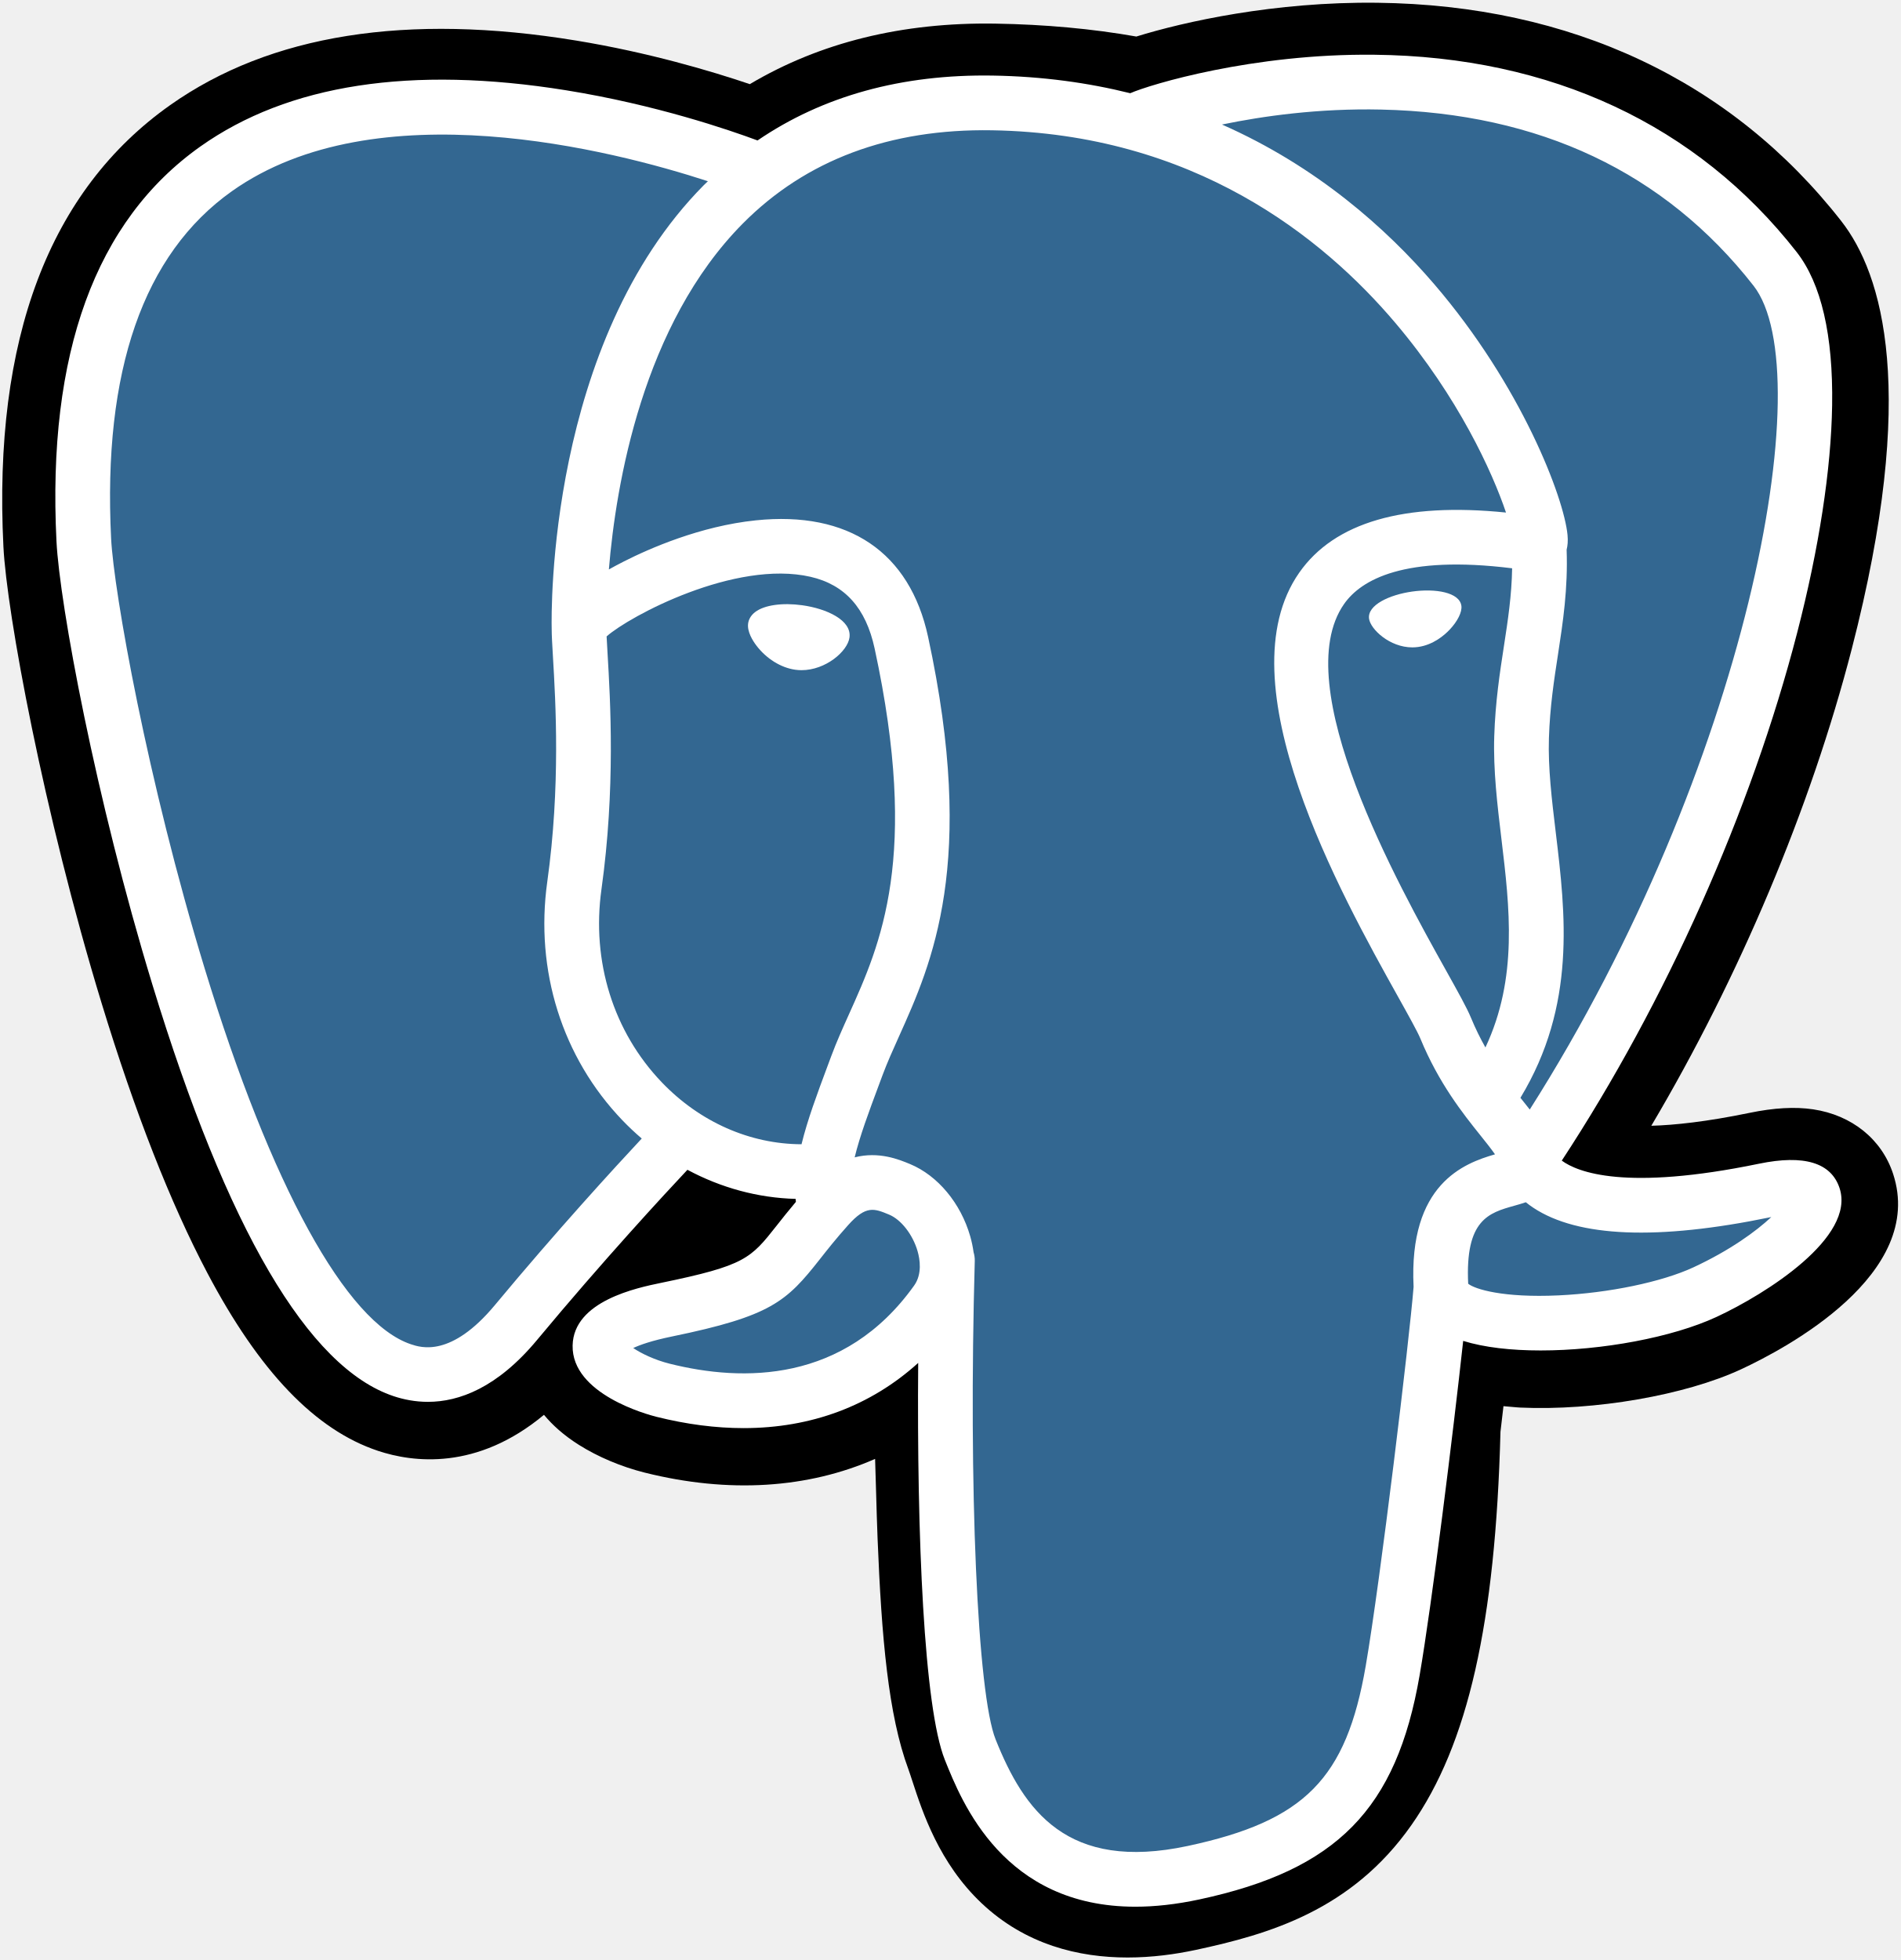
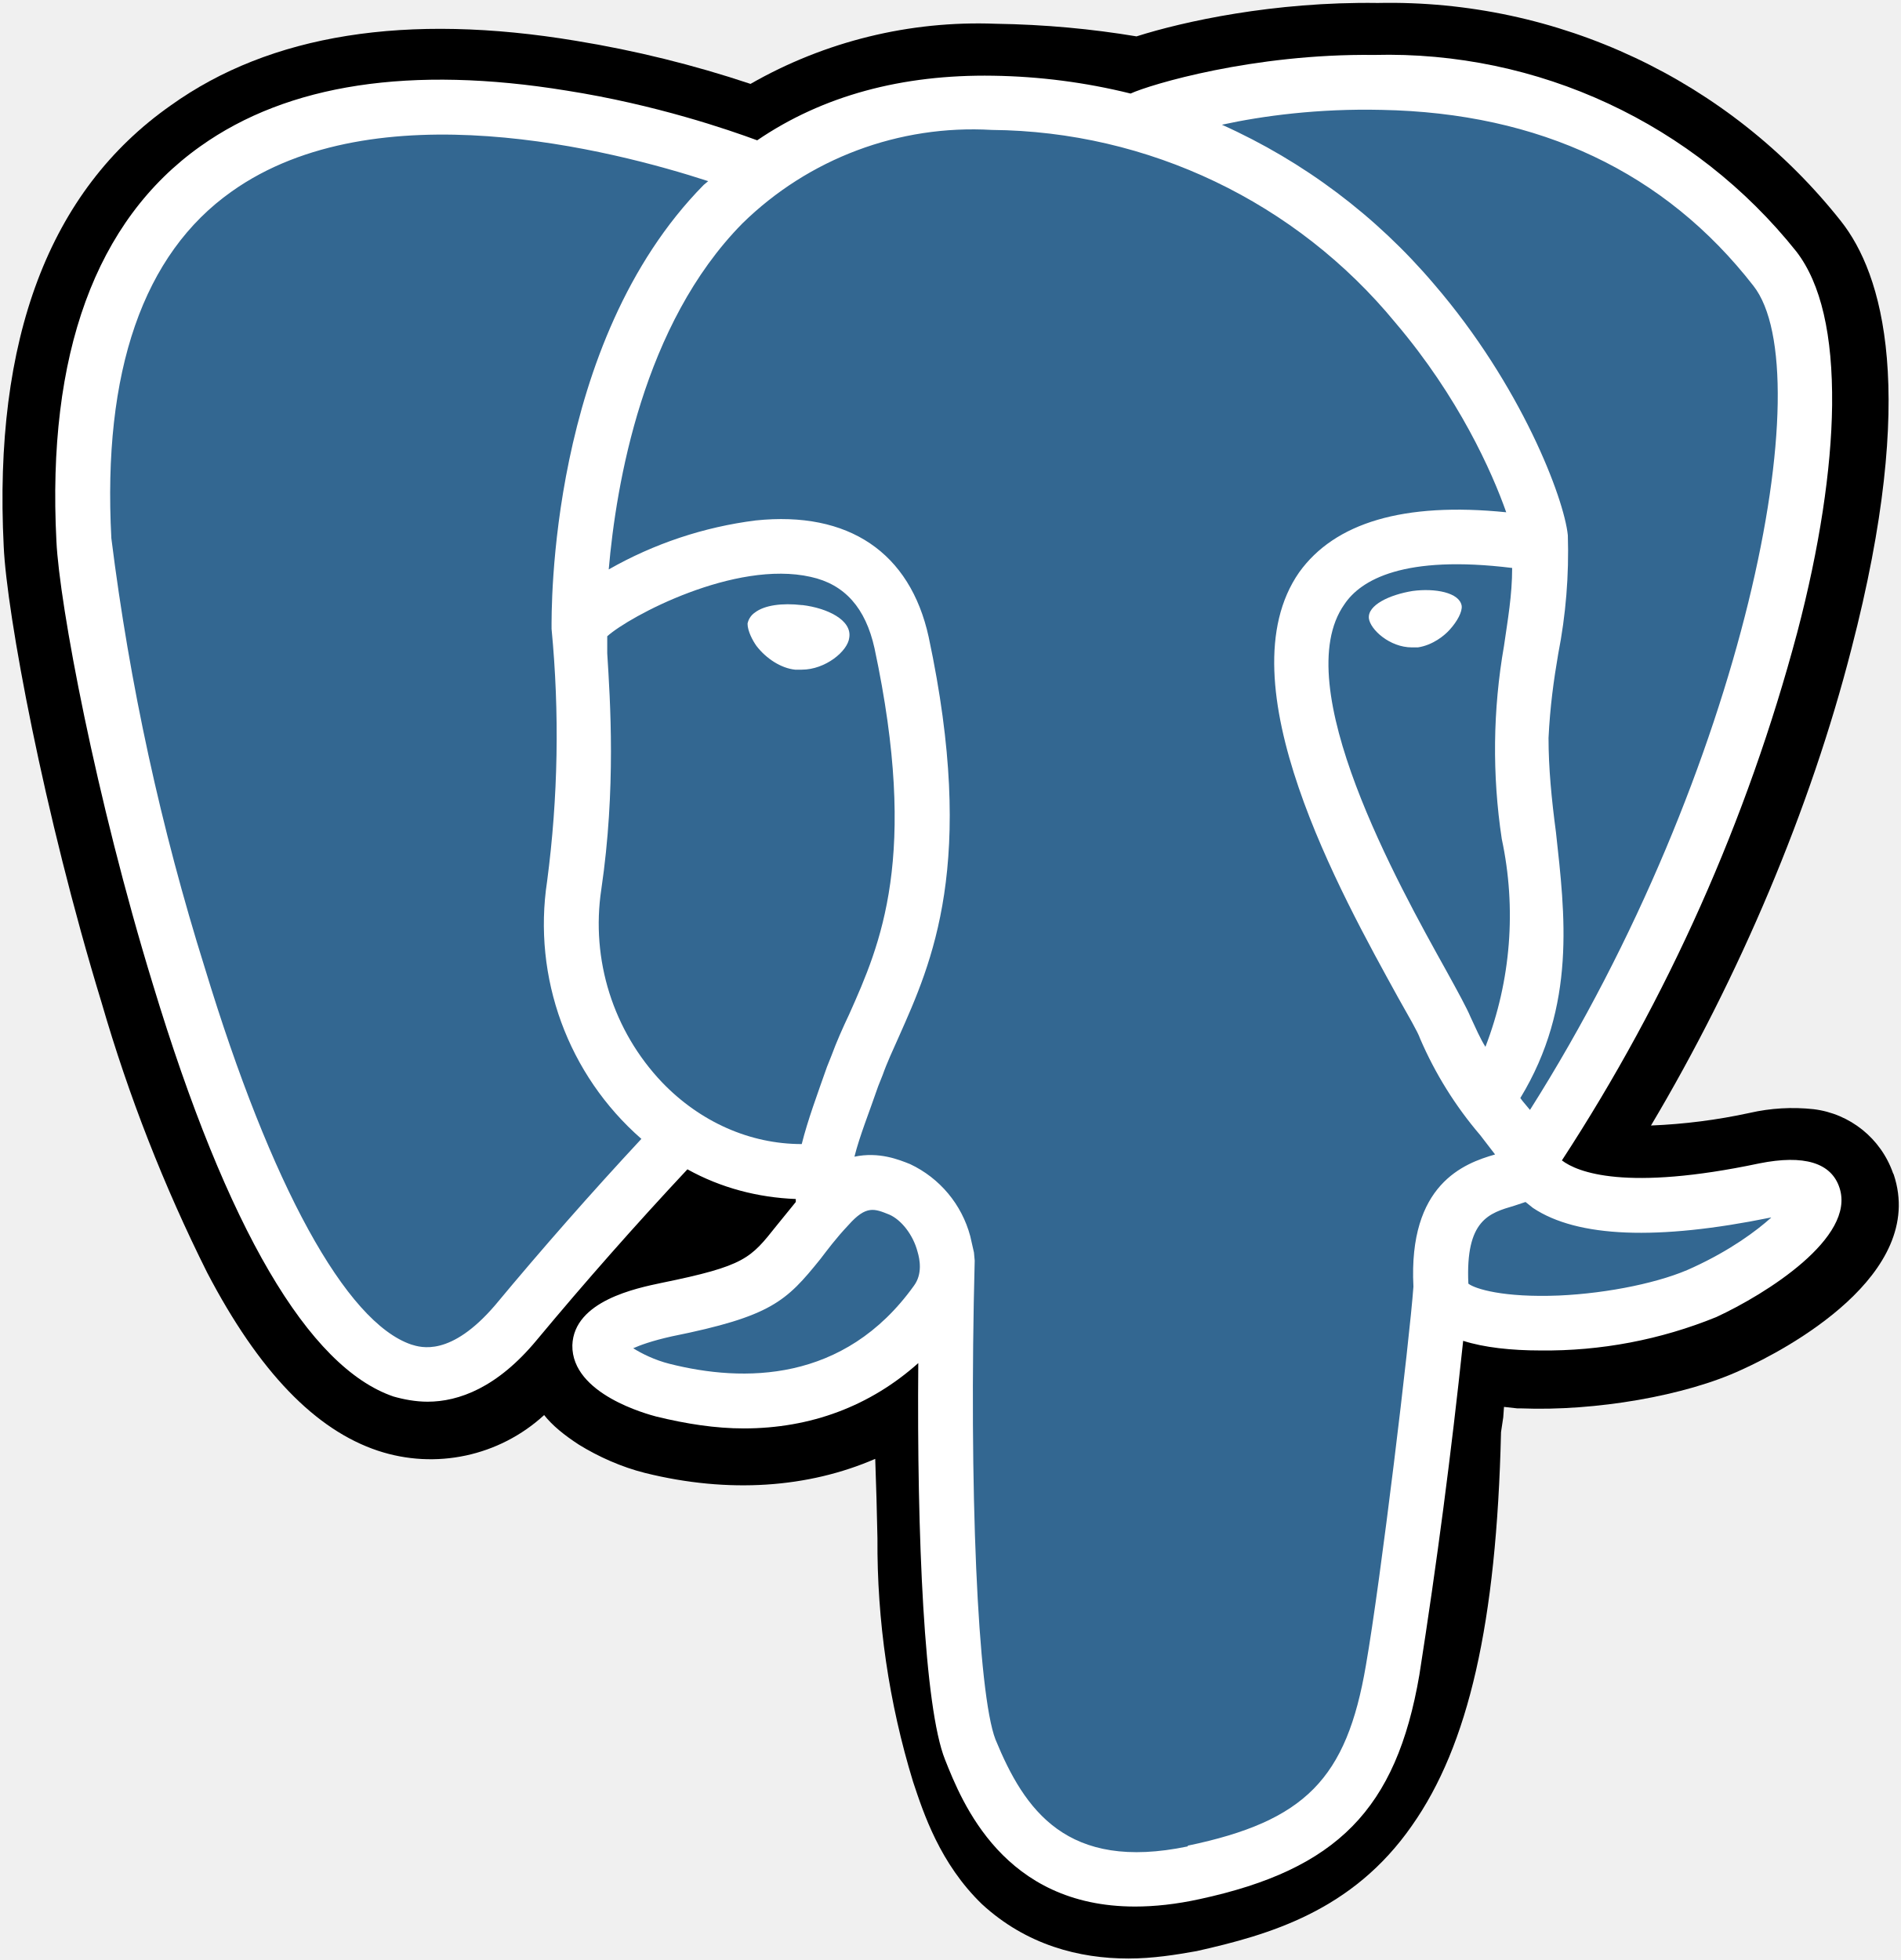
- <svg xmlns="http://www.w3.org/2000/svg" width="256px" height="264px" viewBox="0 0 256 264" version="1.1" preserveAspectRatio="xMidYMid">
-   <g>
-     <path d="M255.008,158.086 C253.473,153.437 249.452,150.199 244.252,149.422 C241.8,149.056 238.992,149.212 235.669,149.897 C229.877,151.092 225.58,151.547 222.444,151.635 C234.281,131.65 243.906,108.86 249.447,87.407 C258.406,52.718 253.619,36.915 248.024,29.767 C233.217,10.848 211.614,0.683 185.552,0.372 C171.649,0.202 159.444,2.947 153.077,4.921 C147.149,3.875 140.775,3.291 134.086,3.183 C121.55,2.983 110.473,5.716 101.008,11.333 C95.767,9.561 87.358,7.063 77.646,5.469 C54.804,1.719 36.394,4.641 22.928,14.154 C6.622,25.672 -0.937,45.684 0.461,73.634 C0.905,82.508 5.869,109.508 13.685,135.114 C18.177,149.832 22.967,162.054 27.922,171.444 C34.949,184.759 42.468,192.6 50.909,195.416 C55.64,196.992 64.236,198.096 73.277,190.567 C74.423,191.954 75.952,193.333 77.981,194.614 C80.558,196.239 83.709,197.567 86.856,198.354 C98.197,201.189 108.82,200.48 117.883,196.506 C117.939,198.118 117.982,199.658 118.018,200.988 C118.079,203.145 118.138,205.26 118.217,207.238 C118.754,220.612 119.664,231.011 122.36,238.287 C122.508,238.688 122.707,239.297 122.917,239.944 C124.262,244.062 126.511,250.956 132.233,256.355 C138.158,261.948 145.325,263.663 151.889,263.663 C155.181,263.663 158.322,263.231 161.077,262.641 C170.897,260.536 182.05,257.33 190.118,245.842 C197.746,234.982 201.454,218.625 202.125,192.851 C202.212,192.123 202.292,191.427 202.369,190.764 C202.422,190.316 202.475,189.859 202.529,189.402 L204.326,189.56 L204.789,189.591 C214.791,190.047 227.021,187.926 234.532,184.437 C240.467,181.683 259.486,171.642 255.008,158.086" fill="#000000" />
-     <path d="M237.906,160.722 C208.166,166.857 206.121,156.788 206.121,156.788 C237.522,110.195 250.648,51.052 239.32,36.577 C208.417,-2.908 154.922,15.766 154.029,16.25 L153.742,16.302 C147.866,15.082 141.291,14.356 133.9,14.235 C120.444,14.014 110.236,17.763 102.49,23.637 C102.49,23.637 7.06,-15.677 11.499,73.081 C12.443,91.963 38.563,215.954 69.717,178.503 C81.104,164.808 92.106,153.229 92.106,153.229 C97.571,156.859 104.113,158.711 110.971,158.046 L111.504,157.594 C111.338,159.294 111.414,160.957 111.717,162.926 C103.691,171.893 106.05,173.467 90.006,176.77 C73.771,180.116 83.308,186.072 89.535,187.629 C97.084,189.517 114.548,192.191 126.348,175.672 L125.878,177.557 C129.022,180.076 131.23,193.94 130.86,206.509 C130.49,219.077 130.243,227.706 132.721,234.446 C135.199,241.186 137.668,256.351 158.76,251.832 C176.383,248.055 185.516,238.268 186.787,221.943 C187.688,210.336 189.729,212.052 189.857,201.675 L191.494,196.763 C193.381,181.03 191.794,175.954 202.651,178.315 L205.29,178.547 C213.282,178.91 223.741,177.261 229.88,174.408 C243.098,168.274 250.938,158.031 237.904,160.722 L237.906,160.722" fill="#336791" />
-     <path d="M108.076,81.525 C105.397,81.152 102.969,81.497 101.741,82.427 C101.05,82.95 100.837,83.556 100.779,83.973 C100.625,85.078 101.4,86.3 101.875,86.93 C103.221,88.714 105.187,89.94 107.133,90.21 C107.415,90.249 107.696,90.268 107.975,90.268 C111.22,90.268 114.171,87.741 114.431,85.876 C114.756,83.54 111.365,81.983 108.076,81.525" fill="#FFFFFF" />
-     <path d="M196.86,81.599 L196.86,81.599 C196.604,79.768 193.346,79.246 190.254,79.676 C187.166,80.106 184.172,81.5 184.422,83.335 C184.623,84.762 187.199,87.198 190.249,87.198 C190.507,87.198 190.767,87.181 191.029,87.144 C193.065,86.862 194.559,85.569 195.268,84.824 C196.35,83.688 196.975,82.422 196.86,81.599" fill="#FFFFFF" />
-     <path d="M247.802,160.025 C246.668,156.596 243.018,155.493 236.954,156.745 C218.949,160.461 212.501,157.887 210.384,156.328 C224.379,135.007 235.892,109.236 242.103,85.191 C245.045,73.801 246.67,63.223 246.803,54.602 C246.95,45.138 245.338,38.184 242.014,33.936 C228.612,16.811 208.942,7.625 185.132,7.373 C168.763,7.189 154.933,11.378 152.252,12.556 C146.606,11.152 140.451,10.29 133.75,10.18 C121.462,9.981 110.84,12.923 102.046,18.919 C98.226,17.498 88.354,14.109 76.281,12.164 C55.409,8.803 38.823,11.35 26.987,19.735 C12.864,29.741 6.344,47.627 7.607,72.894 C8.032,81.396 12.876,107.548 20.52,132.593 C30.582,165.557 41.519,184.218 53.028,188.057 C54.375,188.506 55.929,188.82 57.641,188.82 C61.839,188.82 66.986,186.928 72.341,180.49 C81.236,169.789 89.541,160.822 92.602,157.564 C97.126,159.992 102.096,161.348 107.179,161.484 C107.188,161.617 107.202,161.75 107.214,161.882 C106.194,163.092 105.357,164.152 104.644,165.057 C101.122,169.528 100.389,170.459 89.052,172.793 C85.827,173.459 77.261,175.224 77.136,181.228 C77,187.788 87.261,190.543 88.43,190.835 C92.504,191.855 96.429,192.358 100.172,192.358 C109.275,192.357 117.286,189.366 123.688,183.577 C123.491,206.963 124.466,230.007 127.274,237.028 C129.573,242.776 135.192,256.823 152.938,256.822 C155.542,256.822 158.408,256.519 161.561,255.843 C180.082,251.872 188.125,243.687 191.236,225.64 C192.901,215.995 195.758,192.964 197.102,180.61 C199.938,181.495 203.589,181.9 207.536,181.899 C215.768,181.899 225.267,180.15 231.224,177.385 C237.916,174.277 249.992,166.651 247.802,160.025 L247.802,160.025 Z M203.696,76.545 C203.635,80.192 203.133,83.503 202.601,86.959 C202.028,90.676 201.436,94.519 201.287,99.184 C201.14,103.724 201.707,108.445 202.255,113.009 C203.363,122.228 204.5,131.721 200.099,141.087 C199.415,139.872 198.754,138.546 198.149,137.078 C197.602,135.752 196.414,133.622 194.77,130.674 C188.37,119.198 173.385,92.324 181.056,81.358 C183.341,78.094 189.14,74.738 203.696,76.545 L203.696,76.545 Z M186.052,14.758 C207.386,15.229 224.261,23.21 236.21,38.478 C245.374,50.189 235.283,103.476 206.07,149.447 C205.781,149.08 205.488,148.71 205.184,148.33 C205.063,148.178 204.939,148.024 204.814,147.868 C212.363,135.401 210.887,123.066 209.573,112.13 C209.033,107.642 208.524,103.403 208.653,99.421 C208.787,95.2 209.345,91.581 209.885,88.081 C210.548,83.768 211.223,79.305 211.037,74.044 C211.176,73.492 211.232,72.84 211.159,72.066 C210.684,67.021 204.924,51.922 193.184,38.255 C186.762,30.781 177.397,22.416 164.61,16.774 C170.11,15.634 177.631,14.571 186.052,14.758 L186.052,14.758 Z M66.674,175.778 C60.774,182.872 56.7,181.512 55.36,181.066 C46.629,178.154 36.5,159.702 27.569,130.442 C19.841,105.124 15.325,79.665 14.967,72.526 C13.839,49.948 19.312,34.213 31.235,25.757 C50.639,11.997 82.541,20.233 95.36,24.41 C95.176,24.592 94.984,24.762 94.802,24.947 C73.766,46.191 74.265,82.488 74.317,84.706 C74.315,85.562 74.387,86.774 74.485,88.441 C74.847,94.546 75.521,105.908 73.721,118.775 C72.049,130.732 75.735,142.435 83.832,150.884 C84.67,151.758 85.545,152.58 86.449,153.352 C82.845,157.212 75.012,165.748 66.674,175.778 L66.674,175.778 Z M89.153,145.785 C82.627,138.975 79.663,129.503 81.02,119.796 C82.92,106.203 82.219,94.365 81.842,88.005 C81.789,87.115 81.743,86.335 81.715,85.72 C84.788,82.995 99.029,75.365 109.184,77.692 C113.819,78.753 116.643,81.909 117.817,87.337 C123.893,115.44 118.621,127.153 114.385,136.566 C113.512,138.505 112.687,140.338 111.983,142.234 L111.437,143.7 C110.055,147.406 108.769,150.852 107.972,154.124 C101.034,154.103 94.285,151.14 89.153,145.785 L89.153,145.785 Z M90.218,183.685 C88.192,183.179 86.37,182.3 85.301,181.571 C86.194,181.15 87.783,180.579 90.539,180.012 C103.876,177.266 105.936,175.328 110.434,169.617 C111.465,168.308 112.634,166.823 114.253,165.015 C114.253,165.014 114.254,165.014 114.255,165.013 C116.666,162.313 117.769,162.771 119.769,163.601 C121.39,164.272 122.969,166.303 123.609,168.539 C123.912,169.595 124.252,171.6 123.139,173.159 C113.743,186.315 100.051,186.146 90.218,183.685 L90.218,183.685 Z M160.017,248.637 C143.701,252.133 137.924,243.808 134.117,234.291 C131.66,228.147 130.452,200.44 131.309,169.844 C131.32,169.437 131.262,169.043 131.15,168.674 C131.052,167.96 130.902,167.238 130.694,166.512 C129.42,162.06 126.315,158.336 122.59,156.792 C121.11,156.179 118.394,155.054 115.13,155.889 C115.826,153.021 117.033,149.782 118.342,146.275 L118.891,144.8 C119.509,143.137 120.285,141.414 121.105,139.59 C125.538,129.742 131.609,116.253 125.02,85.78 C122.552,74.366 114.31,68.792 101.816,70.087 C94.325,70.862 87.473,73.884 84.055,75.617 C83.32,75.989 82.648,76.349 82.02,76.699 C82.974,65.199 86.578,43.707 100.061,30.11 C108.549,21.549 119.854,17.321 133.628,17.549 C160.769,17.993 178.172,31.921 187.994,43.528 C196.458,53.529 201.041,63.604 202.87,69.037 C189.115,67.639 179.76,70.354 175.018,77.134 C164.701,91.882 180.662,120.506 188.333,134.263 C189.74,136.784 190.954,138.963 191.336,139.889 C193.834,145.943 197.068,149.985 199.429,152.935 C200.153,153.839 200.855,154.716 201.389,155.482 C197.223,156.683 189.74,159.458 190.422,173.329 C189.872,180.289 185.961,212.875 183.974,224.388 C181.351,239.598 175.754,245.263 160.017,248.637 L160.017,248.637 Z M228.121,170.701 C223.861,172.678 216.732,174.162 209.96,174.48 C202.479,174.83 198.672,173.642 197.776,172.911 C197.355,164.267 200.573,163.364 203.978,162.408 C204.513,162.257 205.035,162.111 205.539,161.935 C205.852,162.19 206.195,162.443 206.571,162.691 C212.583,166.659 223.306,167.087 238.445,163.962 C238.5,163.951 238.556,163.94 238.611,163.929 C236.569,165.838 233.075,168.4 228.121,170.701 L228.121,170.701 Z" fill="#FFFFFF" />
-   </g>
+ <svg xmlns="http://www.w3.org/2000/svg" preserveAspectRatio="xMidYMid" viewBox="0 0 256 264">
+   <path d="M255 158a13 13 0 0 0-10.7-8.6 26 26 0 0 0-8.6.5 77 77 0 0 1-13.3 1.7c11.9-20 21.5-42.7 27-64.2 9-34.7 4.2-50.5-1.4-57.6A77.5 77.5 0 0 0 185.6.4c-14-.2-26.2 2.5-32.5 4.5-6-1-12.3-1.6-19-1.7a61.7 61.7 0 0 0-33 8.1 151 151 0 0 0-23.5-5.8C54.8 1.7 36.4 4.6 23 14.2 6.6 25.7-.9 45.7.5 73.6c.4 9 5.4 36 13.2 61.5a215 215 0 0 0 14.2 36.3c7 13.4 14.6 21.2 23 24a22.6 22.6 0 0 0 22.4-4.8c1.1 1.4 2.7 2.7 4.7 4 2.6 1.6 5.7 3 8.9 3.8 11.3 2.8 22 2 31-1.9a643.2 643.2 0 0 1 .3 10.7A109.5 109.5 0 0 0 123 240c1.4 4.2 3.6 11 9.3 16.5 6 5.5 13.1 7.3 19.7 7.3 3.3 0 6.4-.5 9.2-1 9.8-2.2 21-5.4 29-16.9 7.6-10.8 11.4-27.2 12-53l.3-2 .1-1.4 1.8.2h.5c10 .4 22.2-1.7 29.7-5.2 6-2.7 25-12.8 20.5-26.3" />
+   <path fill="#336791" d="M238 160.7c-29.8 6.2-31.9-4-31.9-4 31.4-46.5 44.5-105.6 33.2-120.1C208.4-3 155 15.8 154 16.3h-.3a106 106 0 0 0-19.8-2 49 49 0 0 0-31.4 9.3S7-15.7 11.5 73.1c1 18.9 27 142.9 58.2 105.4 11.4-13.7 22.4-25.3 22.4-25.3 5.5 3.7 12 5.5 18.9 4.8l.5-.4c-.2 1.7 0 3.4.2 5.3-8 9-5.7 10.6-21.7 13.9-16.2 3.3-6.7 9.3-.5 10.8 7.6 2 25 4.6 36.8-12l-.4 2c3.1 2.5 5.3 16.3 5 29-.4 12.5-.7 21.1 1.8 27.8 2.5 6.8 5 22 26 17.4 17.7-3.7 26.8-13.5 28-29.9 1-11.6 3-9.8 3.2-20.2l1.6-5c1.9-15.7.3-20.7 11.2-18.4l2.6.2c8 .4 18.4-1.2 24.6-4 13.2-6.2 21-16.5 8-13.8" />
+   <path fill="#FFF" d="M108 81.5c-2.6-.3-5 0-6.3 1-.6.4-.9 1-1 1.5 0 1 .7 2.3 1.2 3 1.3 1.7 3.3 3 5.2 3.2h.9c3.2 0 6.2-2.5 6.4-4.3.4-2.4-3-4-6.3-4.4" />
+   <path fill="#FFF" d="M196.9 81.6c-.3-1.8-3.6-2.4-6.6-2-3.1.5-6.1 1.9-5.9 3.7.2 1.5 2.8 3.9 5.8 3.9h.8c2-.3 3.6-1.6 4.3-2.4 1-1.1 1.7-2.4 1.6-3.2" />
+   <path fill="#FFF" d="M247.8 160c-1.1-3.4-4.8-4.5-10.8-3.3-18 3.8-24.5 1.2-26.6-.4a246 246 0 0 0 31.7-71.1c3-11.4 4.6-22 4.7-30.6.1-9.5-1.5-16.4-4.8-20.7a70.4 70.4 0 0 0-56.9-26.5c-16.3-.2-30.2 4-32.8 5.2a82 82 0 0 0-18.5-2.4c-12.3-.2-23 2.7-31.8 8.7-3.8-1.4-13.6-4.8-25.7-6.7-20.9-3.4-37.5-.9-49.3 7.5-14.1 10-20.7 28-19.4 53.2.4 8.5 5.3 34.6 13 59.7 10 33 21 51.6 32.4 55.5 1.4.4 3 .7 4.6.7 4.2 0 9.4-1.9 14.7-8.3a529.8 529.8 0 0 1 20.3-23c4.5 2.5 9.5 3.8 14.6 4v.4l-2.6 3.2c-3.5 4.4-4.2 5.4-15.5 7.7-3.3.7-11.8 2.4-12 8.4-.1 6.6 10.2 9.3 11.3 9.6 4.1 1 8 1.6 11.8 1.6 9 0 17-3 23.5-8.8-.2 23.4.8 46.4 3.6 53.4 2.3 5.8 7.9 19.8 25.6 19.8 2.6 0 5.5-.3 8.7-1 18.5-4 26.5-12.1 29.6-30.2a901 901 0 0 0 5.9-45c2.8.9 6.5 1.3 10.4 1.3a61 61 0 0 0 23.7-4.5c6.7-3.1 18.8-10.7 16.6-17.4Zm-44.1-83.5c0 3.7-.6 7-1.1 10.5a80.8 80.8 0 0 0-.3 26 49.2 49.2 0 0 1-2.2 28c-.7-1.1-1.3-2.5-2-4-.5-1.2-1.7-3.4-3.3-6.3-6.4-11.5-21.4-38.4-13.7-49.3 2.2-3.3 8-6.7 22.6-4.9Zm-17.6-61.7c21.3.4 38.2 8.4 50.1 23.7 9.2 11.7-1 65-30.1 111l-1-1.2-.3-.4c7.6-12.5 6-24.8 4.8-35.8-.6-4.5-1-8.7-1-12.7.2-4.2.7-7.8 1.3-11.3a71.5 71.5 0 0 0 1.3-16c-.5-5-6.3-20.2-18-33.8a81 81 0 0 0-28.6-21.5c5.5-1.2 13-2.2 21.5-2Zm-119.4 161c-6 7-10 5.7-11.3 5.3-8.8-3-18.9-21.4-27.8-50.7A330.6 330.6 0 0 1 15 72.5C13.8 50 19.3 34.2 31.2 25.8c19.4-13.8 51.3-5.6 64.2-1.4l-.6.5c-21 21.3-20.5 57.6-20.5 59.8a150.2 150.2 0 0 1-.6 34 38.4 38.4 0 0 0 12.7 34.7 540 540 0 0 0-19.7 22.4Zm22.5-30a31 31 0 0 1-8.2-26c2-13.6 1.2-25.4.8-31.8v-2.3c3-2.7 17.2-10.3 27.4-8 4.6 1 7.4 4.2 8.6 9.6 6 28.1.8 39.9-3.4 49.3-.9 1.9-1.7 3.7-2.4 5.6l-.6 1.5c-1.3 3.7-2.6 7.2-3.4 10.4-7 0-13.7-3-18.8-8.3Zm1 37.9c-2-.5-3.8-1.4-4.9-2.1.9-.4 2.5-1 5.2-1.6 13.4-2.7 15.4-4.7 20-10.4 1-1.3 2.1-2.8 3.8-4.6 2.4-2.7 3.5-2.2 5.5-1.4 1.6.7 3.2 2.7 3.8 5 .3 1 .7 3-.5 4.6-9.4 13.1-23 13-32.9 10.5Zm69.8 65c-16.3 3.4-22-4.9-25.9-14.4-2.4-6.2-3.6-33.9-2.8-64.5l-.1-1.1-.5-2.2a15 15 0 0 0-8.1-9.7c-1.5-.6-4.2-1.7-7.5-1 .7-2.8 2-6 3.2-9.5l.6-1.5c.6-1.7 1.4-3.4 2.2-5.2 4.4-9.9 10.5-23.3 4-53.8-2.5-11.4-10.8-17-23.3-15.7A53.5 53.5 0 0 0 82 76.7c1-11.5 4.6-33 18-46.6a44.3 44.3 0 0 1 33.6-12.6 71.2 71.2 0 0 1 54.4 26c8.5 10 13 20.1 14.9 25.5-13.8-1.4-23.1 1.4-27.9 8.1-10.3 14.8 5.7 43.4 13.3 57.2 1.4 2.5 2.7 4.7 3 5.6a51 51 0 0 0 8.1 13l2 2.6c-4.2 1.2-11.7 4-11 17.8-.5 7-4.4 39.6-6.4 51-2.6 15.3-8.2 21-24 24.3Zm68.1-78c-4.2 2-11.4 3.5-18.1 3.8-7.5.3-11.3-.9-12.2-1.6-.4-8.6 2.8-9.5 6.2-10.5l1.5-.5 1 .8c6 4 16.8 4.4 32 1.3h.1c-2 1.8-5.5 4.4-10.5 6.7Z" />
</svg>
